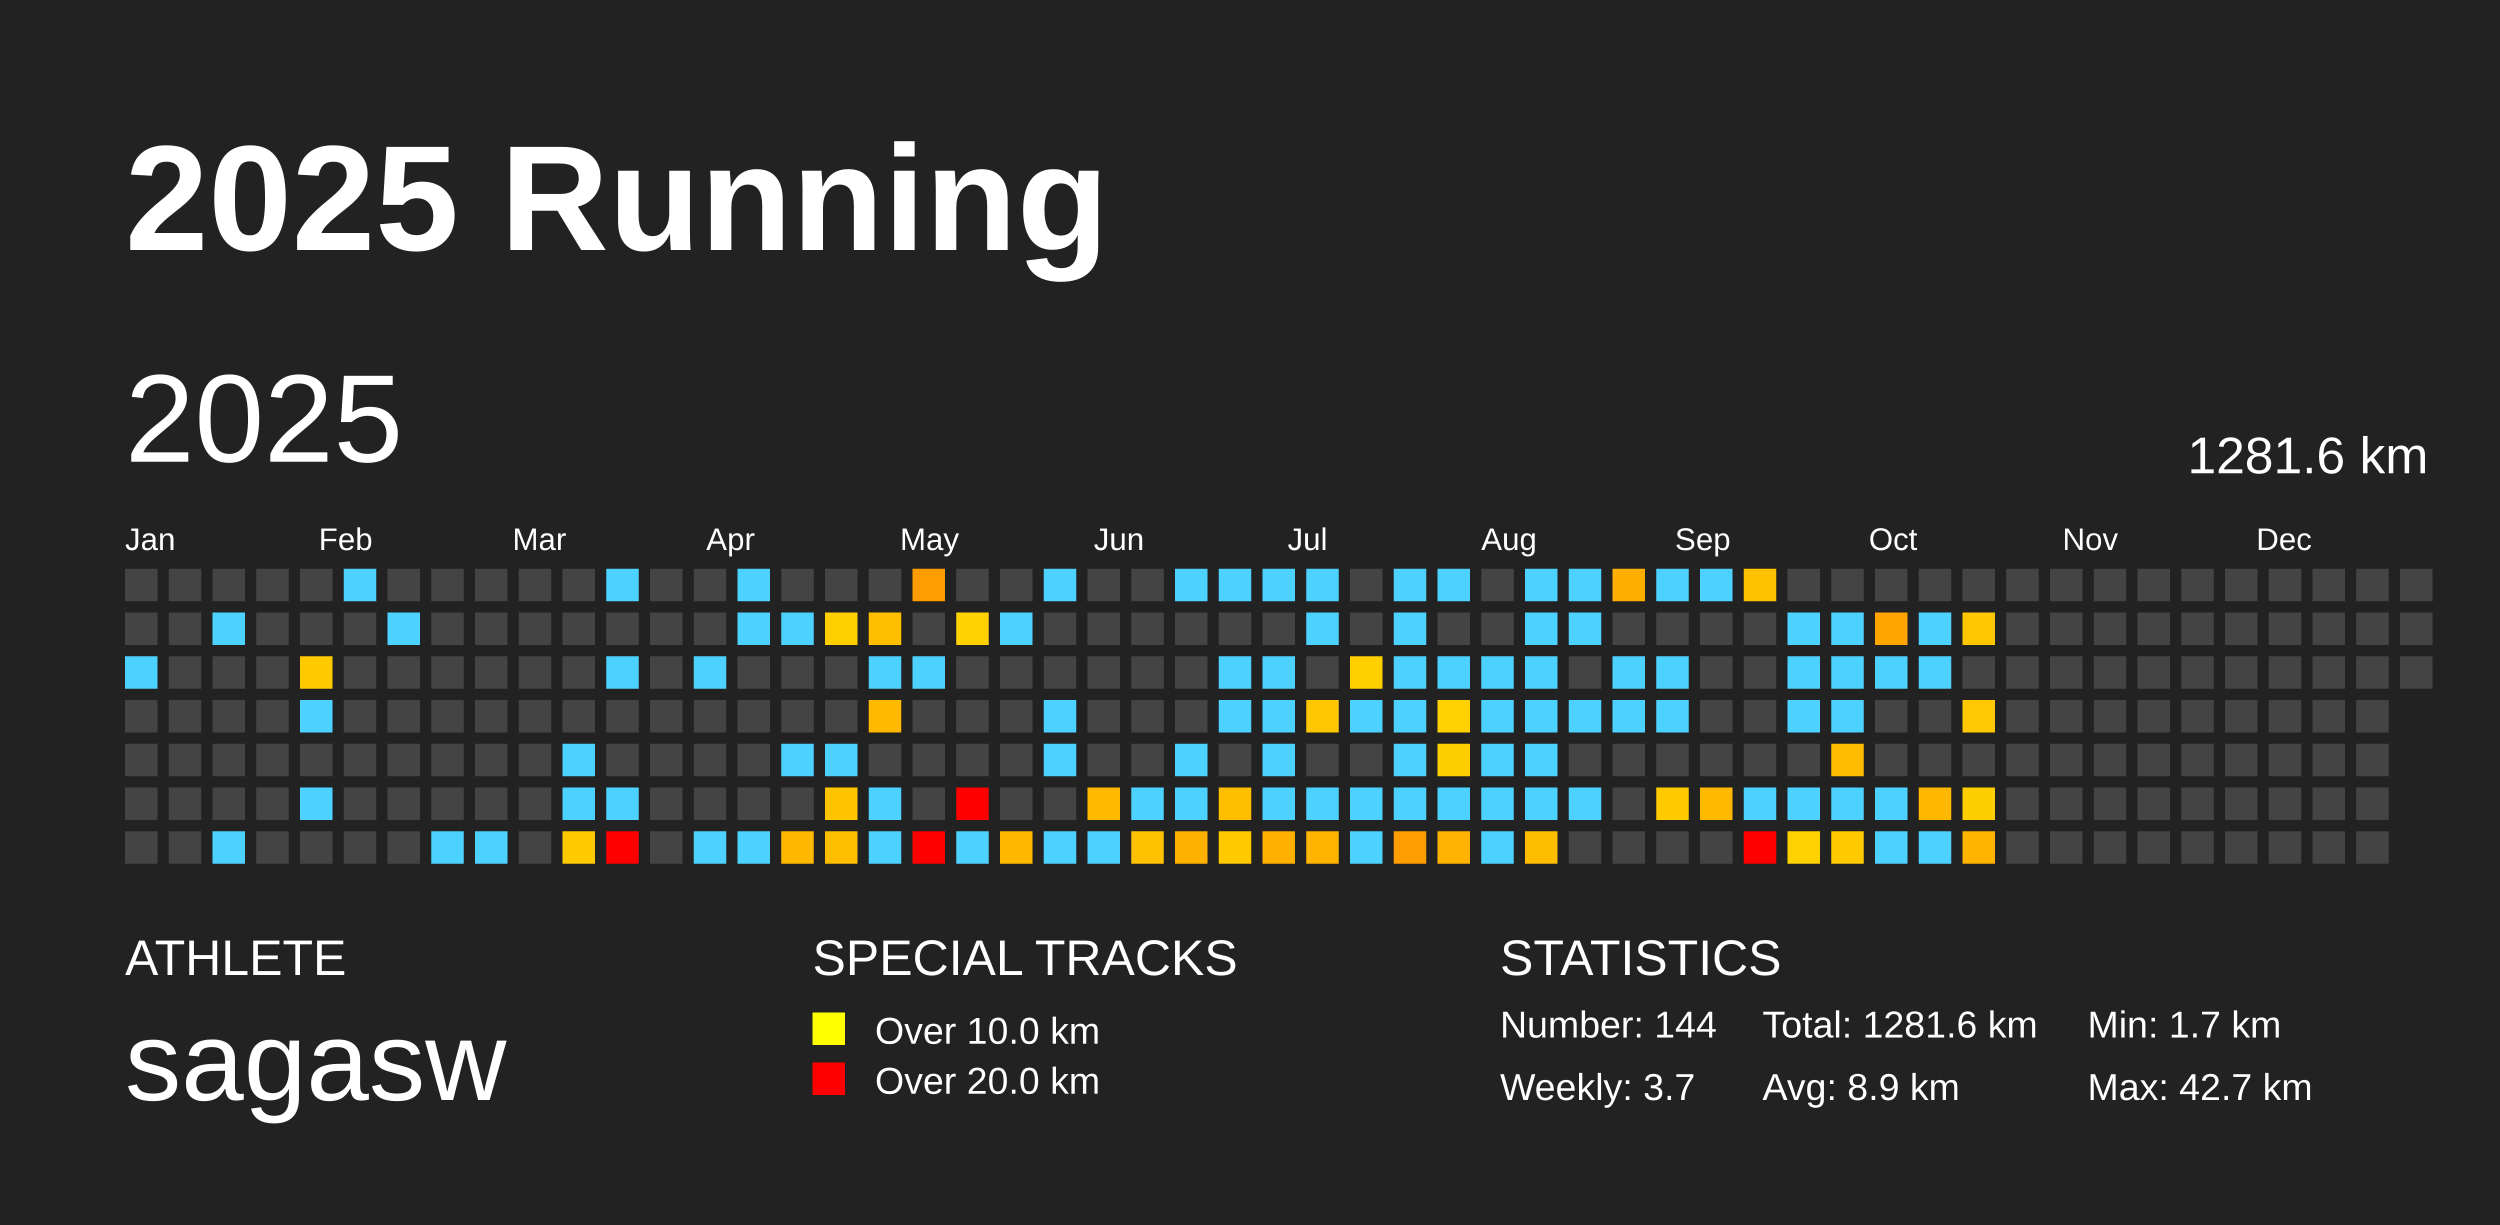
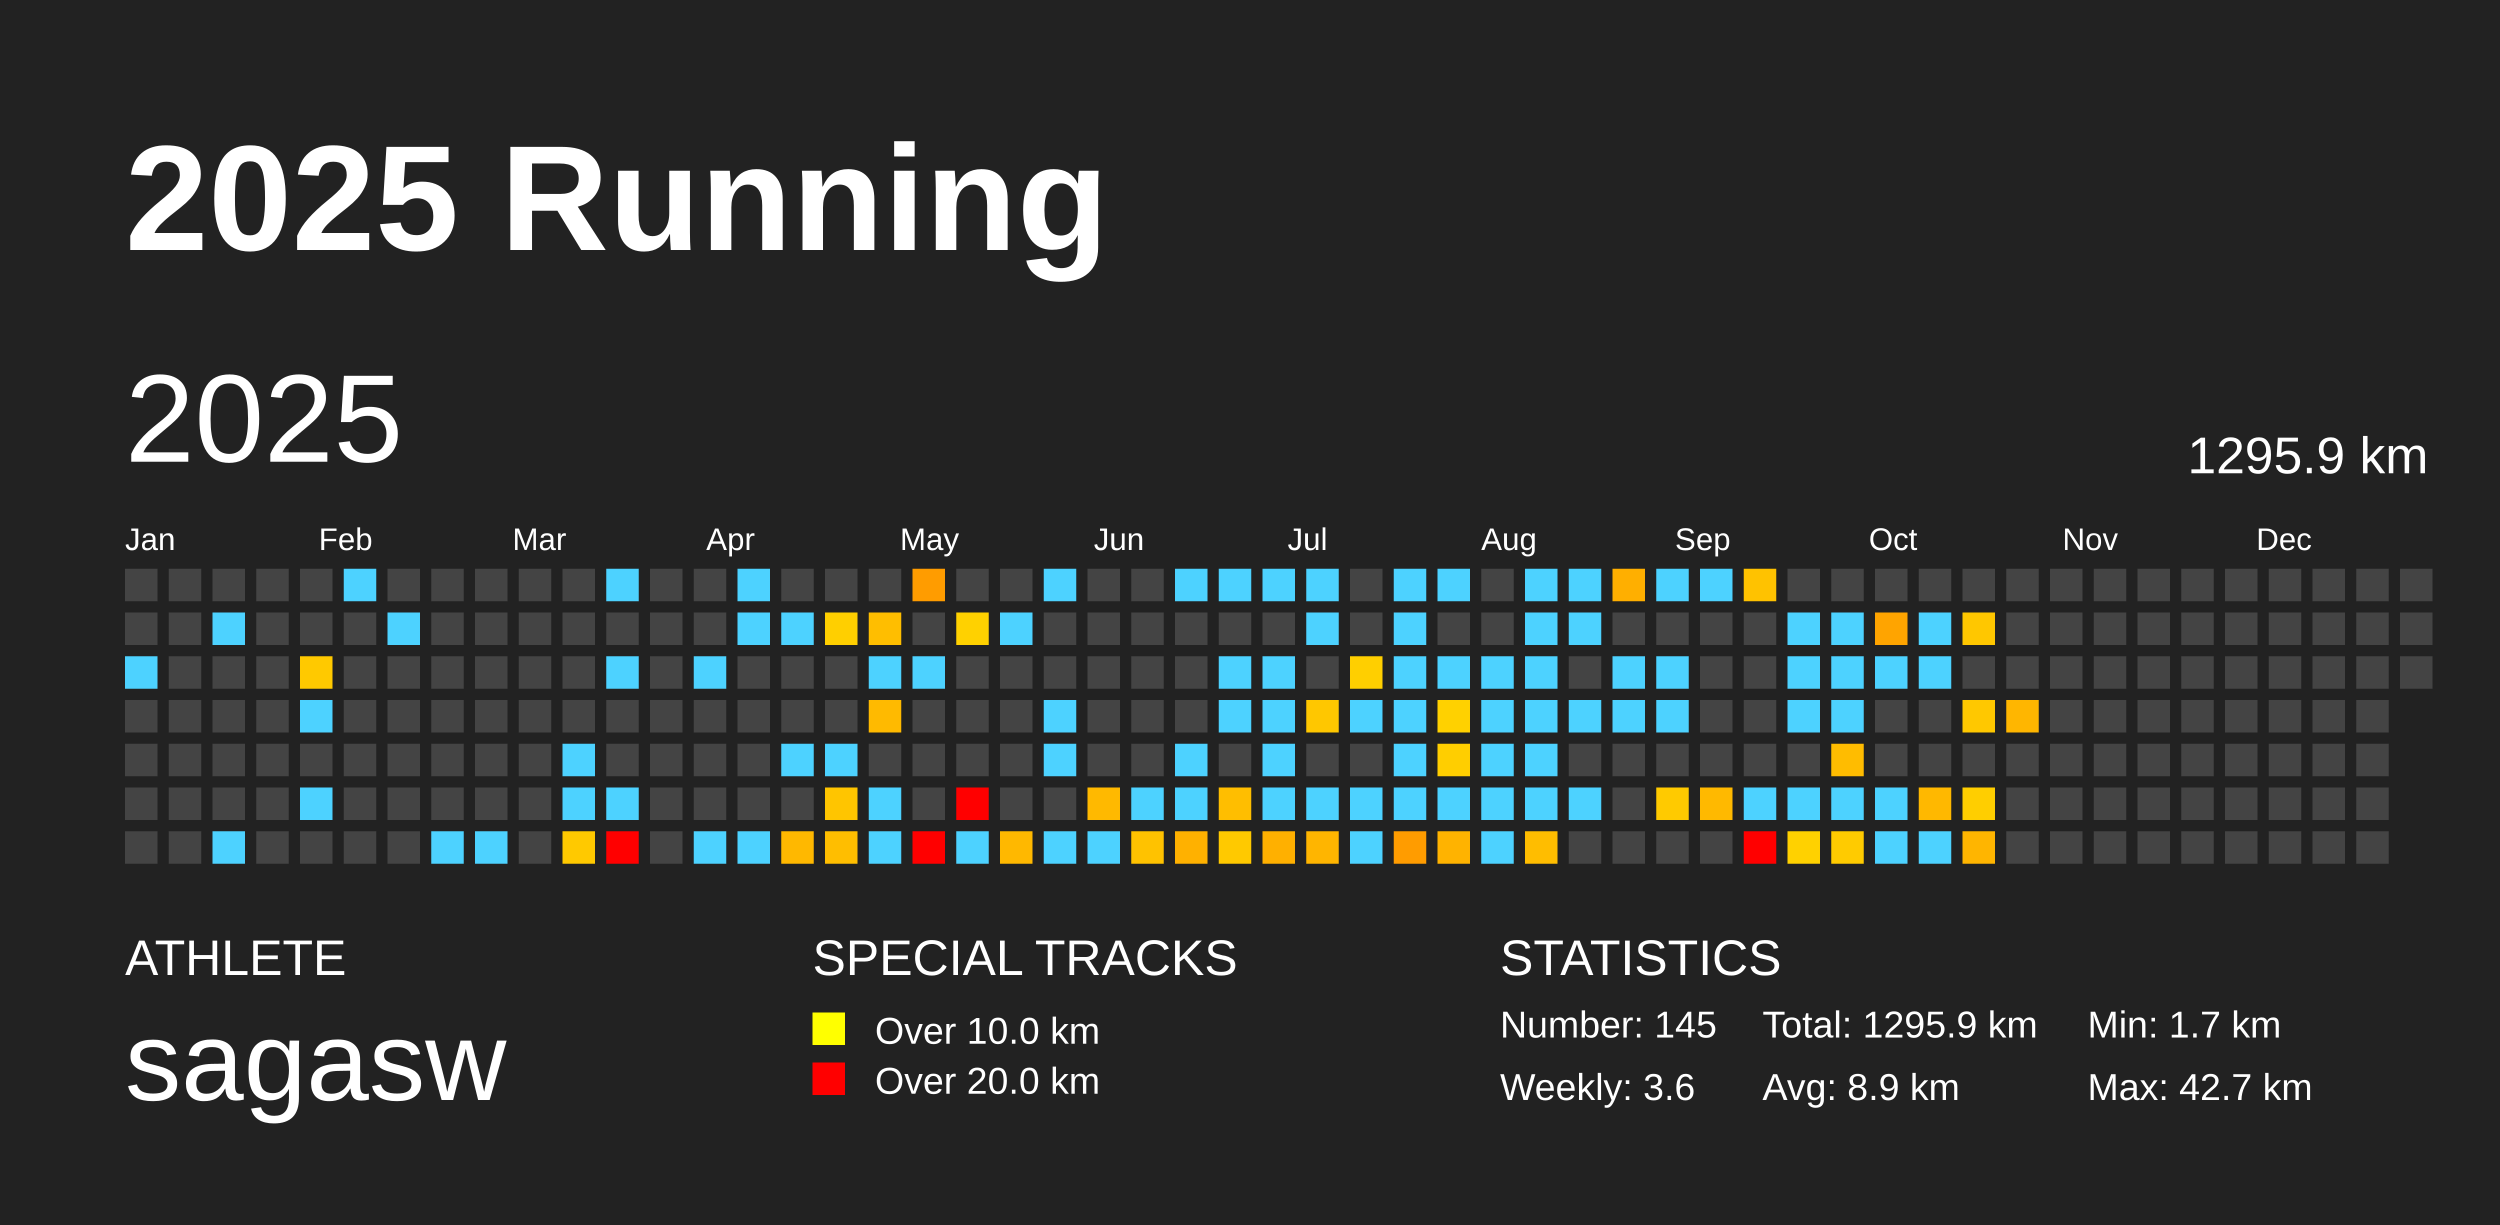
<svg xmlns="http://www.w3.org/2000/svg" baseProfile="full" height="98mm" version="1.1" viewBox="0,0,200,98" width="200mm">
  <defs />
  <rect fill="#222222" height="98" width="200" x="0" y="0" />
  <text fill="#FFFFFF" style="font-size:12px; font-family:Arial; font-weight:bold;" x="10" y="20">2025 Running</text>
  <text fill="#FFFFFF" style="font-size:4px; font-family:Arial" x="10" y="78">ATHLETE</text>
  <text fill="#FFFFFF" style="font-size:9px; font-family:Arial" x="10" y="88">sagasw</text>
  <text fill="#FFFFFF" style="font-size:4px; font-family:Arial" x="65" y="78">SPECIAL TRACKS</text>
  <rect fill="yellow" height="2.6" width="2.6" x="65" y="81" />
  <text fill="#FFFFFF" style="font-size:3px; font-family:Arial" x="70" y="83.5">Over 10.0 km</text>
  <rect fill="red" height="2.6" width="2.6" x="65" y="85" />
  <text fill="#FFFFFF" style="font-size:3px; font-family:Arial" x="70" y="87.5">Over 20.0 km</text>
  <text fill="#FFFFFF" style="font-size:4px; font-family:Arial" x="120" y="78">STATISTICS</text>
-   <text fill="#FFFFFF" style="font-size:3px; font-family:Arial" x="120" y="83">Number: 144</text>
-   <text fill="#FFFFFF" style="font-size:3px; font-family:Arial" x="120" y="88">Weekly: 3.7</text>
-   <text fill="#FFFFFF" style="font-size:3px; font-family:Arial" x="141" y="83">Total: 1281.6 km</text>
+   <text fill="#FFFFFF" style="font-size:3px; font-family:Arial" x="120" y="83">Number: 145</text>
+   <text fill="#FFFFFF" style="font-size:3px; font-family:Arial" x="120" y="88">Weekly: 3.6</text>
+   <text fill="#FFFFFF" style="font-size:3px; font-family:Arial" x="141" y="83">Total: 1295.9 km</text>
  <text fill="#FFFFFF" style="font-size:3px; font-family:Arial" x="141" y="88">Avg: 8.9 km</text>
  <text fill="#FFFFFF" style="font-size:3px; font-family:Arial" x="167" y="83">Min: 1.7 km</text>
  <text fill="#FFFFFF" style="font-size:3px; font-family:Arial" x="167" y="88">Max: 42.7 km</text>
  <text dominant-baseline="hanging" fill="#FFFFFF" style="font-size:10.0px; font-family:Arial;" x="10" y="30">2025</text>
-   <text dominant-baseline="hanging" fill="#FFFFFF" style="font-size:4.125px; font-family:Arial;" x="175" y="35">1281.6 km</text>
+   <text dominant-baseline="hanging" fill="#FFFFFF" style="font-size:4.125px; font-family:Arial;" x="175" y="35">1295.9 km</text>
  <text fill="#FFFFFF" style="font-size:2.5px; font-family:Arial" x="10.0" y="44">Jan</text>
  <text fill="#FFFFFF" style="font-size:2.5px; font-family:Arial" x="25.5" y="44">Feb</text>
  <text fill="#FFFFFF" style="font-size:2.5px; font-family:Arial" x="41.0" y="44">Mar</text>
  <text fill="#FFFFFF" style="font-size:2.5px; font-family:Arial" x="56.5" y="44">Apr</text>
  <text fill="#FFFFFF" style="font-size:2.5px; font-family:Arial" x="72.0" y="44">May</text>
  <text fill="#FFFFFF" style="font-size:2.5px; font-family:Arial" x="87.5" y="44">Jun</text>
  <text fill="#FFFFFF" style="font-size:2.5px; font-family:Arial" x="103.0" y="44">Jul</text>
  <text fill="#FFFFFF" style="font-size:2.5px; font-family:Arial" x="118.5" y="44">Aug</text>
  <text fill="#FFFFFF" style="font-size:2.5px; font-family:Arial" x="134.0" y="44">Sep</text>
  <text fill="#FFFFFF" style="font-size:2.5px; font-family:Arial" x="149.5" y="44">Oct</text>
  <text fill="#FFFFFF" style="font-size:2.5px; font-family:Arial" x="165.0" y="44">Nov</text>
  <text fill="#FFFFFF" style="font-size:2.5px; font-family:Arial" x="180.5" y="44">Dec</text>
  <rect fill="#444444" height="2.6" width="2.6" x="10.0" y="45.5" />
  <rect fill="#444444" height="2.6" width="2.6" x="10.0" y="49.0" />
  <rect fill="#4dd2ff" height="2.6" width="2.6" x="10.0" y="52.5" />
  <rect fill="#444444" height="2.6" width="2.6" x="10.0" y="56.0" />
  <rect fill="#444444" height="2.6" width="2.6" x="10.0" y="59.5" />
  <rect fill="#444444" height="2.6" width="2.6" x="10.0" y="63.0" />
  <rect fill="#444444" height="2.6" width="2.6" x="10.0" y="66.5" />
  <rect fill="#444444" height="2.6" width="2.6" x="13.5" y="45.5" />
  <rect fill="#444444" height="2.6" width="2.6" x="13.5" y="49.0" />
  <rect fill="#444444" height="2.6" width="2.6" x="13.5" y="52.5" />
  <rect fill="#444444" height="2.6" width="2.6" x="13.5" y="56.0" />
  <rect fill="#444444" height="2.6" width="2.6" x="13.5" y="59.5" />
  <rect fill="#444444" height="2.6" width="2.6" x="13.5" y="63.0" />
  <rect fill="#444444" height="2.6" width="2.6" x="13.5" y="66.5" />
  <rect fill="#444444" height="2.6" width="2.6" x="17.0" y="45.5" />
  <rect fill="#4dd2ff" height="2.6" width="2.6" x="17.0" y="49.0" />
  <rect fill="#444444" height="2.6" width="2.6" x="17.0" y="52.5" />
  <rect fill="#444444" height="2.6" width="2.6" x="17.0" y="56.0" />
  <rect fill="#444444" height="2.6" width="2.6" x="17.0" y="59.5" />
  <rect fill="#444444" height="2.6" width="2.6" x="17.0" y="63.0" />
  <rect fill="#4dd2ff" height="2.6" width="2.6" x="17.0" y="66.5" />
  <rect fill="#444444" height="2.6" width="2.6" x="20.5" y="45.5" />
  <rect fill="#444444" height="2.6" width="2.6" x="20.5" y="49.0" />
  <rect fill="#444444" height="2.6" width="2.6" x="20.5" y="52.5" />
  <rect fill="#444444" height="2.6" width="2.6" x="20.5" y="56.0" />
  <rect fill="#444444" height="2.6" width="2.6" x="20.5" y="59.5" />
  <rect fill="#444444" height="2.6" width="2.6" x="20.5" y="63.0" />
  <rect fill="#444444" height="2.6" width="2.6" x="20.5" y="66.5" />
  <rect fill="#444444" height="2.6" width="2.6" x="24.0" y="45.5" />
  <rect fill="#444444" height="2.6" width="2.6" x="24.0" y="49.0" />
  <rect fill="#ffc900" height="2.6" width="2.6" x="24.0" y="52.5" />
  <rect fill="#4dd2ff" height="2.6" width="2.6" x="24.0" y="56.0" />
  <rect fill="#444444" height="2.6" width="2.6" x="24.0" y="59.5" />
  <rect fill="#4dd2ff" height="2.6" width="2.6" x="24.0" y="63.0" />
  <rect fill="#444444" height="2.6" width="2.6" x="24.0" y="66.5" />
  <rect fill="#4dd2ff" height="2.6" width="2.6" x="27.5" y="45.5" />
  <rect fill="#444444" height="2.6" width="2.6" x="27.5" y="49.0" />
  <rect fill="#444444" height="2.6" width="2.6" x="27.5" y="52.5" />
  <rect fill="#444444" height="2.6" width="2.6" x="27.5" y="56.0" />
  <rect fill="#444444" height="2.6" width="2.6" x="27.5" y="59.5" />
  <rect fill="#444444" height="2.6" width="2.6" x="27.5" y="63.0" />
  <rect fill="#444444" height="2.6" width="2.6" x="27.5" y="66.5" />
  <rect fill="#444444" height="2.6" width="2.6" x="31.0" y="45.5" />
  <rect fill="#4dd2ff" height="2.6" width="2.6" x="31.0" y="49.0" />
  <rect fill="#444444" height="2.6" width="2.6" x="31.0" y="52.5" />
  <rect fill="#444444" height="2.6" width="2.6" x="31.0" y="56.0" />
  <rect fill="#444444" height="2.6" width="2.6" x="31.0" y="59.5" />
  <rect fill="#444444" height="2.6" width="2.6" x="31.0" y="63.0" />
  <rect fill="#444444" height="2.6" width="2.6" x="31.0" y="66.5" />
  <rect fill="#444444" height="2.6" width="2.6" x="34.5" y="45.5" />
  <rect fill="#444444" height="2.6" width="2.6" x="34.5" y="49.0" />
  <rect fill="#444444" height="2.6" width="2.6" x="34.5" y="52.5" />
  <rect fill="#444444" height="2.6" width="2.6" x="34.5" y="56.0" />
  <rect fill="#444444" height="2.6" width="2.6" x="34.5" y="59.5" />
  <rect fill="#444444" height="2.6" width="2.6" x="34.5" y="63.0" />
  <rect fill="#4dd2ff" height="2.6" width="2.6" x="34.5" y="66.5" />
  <rect fill="#444444" height="2.6" width="2.6" x="38.0" y="45.5" />
  <rect fill="#444444" height="2.6" width="2.6" x="38.0" y="49.0" />
  <rect fill="#444444" height="2.6" width="2.6" x="38.0" y="52.5" />
  <rect fill="#444444" height="2.6" width="2.6" x="38.0" y="56.0" />
  <rect fill="#444444" height="2.6" width="2.6" x="38.0" y="59.5" />
  <rect fill="#444444" height="2.6" width="2.6" x="38.0" y="63.0" />
  <rect fill="#4dd2ff" height="2.6" width="2.6" x="38.0" y="66.5" />
  <rect fill="#444444" height="2.6" width="2.6" x="41.5" y="45.5" />
  <rect fill="#444444" height="2.6" width="2.6" x="41.5" y="49.0" />
  <rect fill="#444444" height="2.6" width="2.6" x="41.5" y="52.5" />
  <rect fill="#444444" height="2.6" width="2.6" x="41.5" y="56.0" />
  <rect fill="#444444" height="2.6" width="2.6" x="41.5" y="59.5" />
  <rect fill="#444444" height="2.6" width="2.6" x="41.5" y="63.0" />
  <rect fill="#444444" height="2.6" width="2.6" x="41.5" y="66.5" />
  <rect fill="#444444" height="2.6" width="2.6" x="45.0" y="45.5" />
  <rect fill="#444444" height="2.6" width="2.6" x="45.0" y="49.0" />
  <rect fill="#444444" height="2.6" width="2.6" x="45.0" y="52.5" />
  <rect fill="#444444" height="2.6" width="2.6" x="45.0" y="56.0" />
  <rect fill="#4dd2ff" height="2.6" width="2.6" x="45.0" y="59.5" />
  <rect fill="#4dd2ff" height="2.6" width="2.6" x="45.0" y="63.0" />
  <rect fill="#ffc900" height="2.6" width="2.6" x="45.0" y="66.5" />
  <rect fill="#4dd2ff" height="2.6" width="2.6" x="48.5" y="45.5" />
  <rect fill="#444444" height="2.6" width="2.6" x="48.5" y="49.0" />
  <rect fill="#4dd2ff" height="2.6" width="2.6" x="48.5" y="52.5" />
  <rect fill="#444444" height="2.6" width="2.6" x="48.5" y="56.0" />
  <rect fill="#444444" height="2.6" width="2.6" x="48.5" y="59.5" />
  <rect fill="#4dd2ff" height="2.6" width="2.6" x="48.5" y="63.0" />
  <rect fill="red" height="2.6" width="2.6" x="48.5" y="66.5" />
  <rect fill="#444444" height="2.6" width="2.6" x="52.0" y="45.5" />
  <rect fill="#444444" height="2.6" width="2.6" x="52.0" y="49.0" />
  <rect fill="#444444" height="2.6" width="2.6" x="52.0" y="52.5" />
  <rect fill="#444444" height="2.6" width="2.6" x="52.0" y="56.0" />
  <rect fill="#444444" height="2.6" width="2.6" x="52.0" y="59.5" />
  <rect fill="#444444" height="2.6" width="2.6" x="52.0" y="63.0" />
  <rect fill="#444444" height="2.6" width="2.6" x="52.0" y="66.5" />
  <rect fill="#444444" height="2.6" width="2.6" x="55.5" y="45.5" />
  <rect fill="#444444" height="2.6" width="2.6" x="55.5" y="49.0" />
  <rect fill="#4dd2ff" height="2.6" width="2.6" x="55.5" y="52.5" />
  <rect fill="#444444" height="2.6" width="2.6" x="55.5" y="56.0" />
  <rect fill="#444444" height="2.6" width="2.6" x="55.5" y="59.5" />
  <rect fill="#444444" height="2.6" width="2.6" x="55.5" y="63.0" />
  <rect fill="#4dd2ff" height="2.6" width="2.6" x="55.5" y="66.5" />
  <rect fill="#4dd2ff" height="2.6" width="2.6" x="59.0" y="45.5" />
  <rect fill="#4dd2ff" height="2.6" width="2.6" x="59.0" y="49.0" />
  <rect fill="#444444" height="2.6" width="2.6" x="59.0" y="52.5" />
  <rect fill="#444444" height="2.6" width="2.6" x="59.0" y="56.0" />
  <rect fill="#444444" height="2.6" width="2.6" x="59.0" y="59.5" />
  <rect fill="#444444" height="2.6" width="2.6" x="59.0" y="63.0" />
  <rect fill="#4dd2ff" height="2.6" width="2.6" x="59.0" y="66.5" />
  <rect fill="#444444" height="2.6" width="2.6" x="62.5" y="45.5" />
  <rect fill="#4dd2ff" height="2.6" width="2.6" x="62.5" y="49.0" />
  <rect fill="#444444" height="2.6" width="2.6" x="62.5" y="52.5" />
  <rect fill="#444444" height="2.6" width="2.6" x="62.5" y="56.0" />
  <rect fill="#4dd2ff" height="2.6" width="2.6" x="62.5" y="59.5" />
  <rect fill="#444444" height="2.6" width="2.6" x="62.5" y="63.0" />
  <rect fill="#ffb800" height="2.6" width="2.6" x="62.5" y="66.5" />
  <rect fill="#444444" height="2.6" width="2.6" x="66.0" y="45.5" />
  <rect fill="#ffcf00" height="2.6" width="2.6" x="66.0" y="49.0" />
  <rect fill="#444444" height="2.6" width="2.6" x="66.0" y="52.5" />
  <rect fill="#444444" height="2.6" width="2.6" x="66.0" y="56.0" />
  <rect fill="#4dd2ff" height="2.6" width="2.6" x="66.0" y="59.5" />
  <rect fill="#ffc500" height="2.6" width="2.6" x="66.0" y="63.0" />
  <rect fill="#ffbe00" height="2.6" width="2.6" x="66.0" y="66.5" />
  <rect fill="#444444" height="2.6" width="2.6" x="69.5" y="45.5" />
  <rect fill="#ffbe00" height="2.6" width="2.6" x="69.5" y="49.0" />
  <rect fill="#4dd2ff" height="2.6" width="2.6" x="69.5" y="52.5" />
  <rect fill="#ffba00" height="2.6" width="2.6" x="69.5" y="56.0" />
  <rect fill="#444444" height="2.6" width="2.6" x="69.5" y="59.5" />
  <rect fill="#4dd2ff" height="2.6" width="2.6" x="69.5" y="63.0" />
  <rect fill="#4dd2ff" height="2.6" width="2.6" x="69.5" y="66.5" />
  <rect fill="#ff9c00" height="2.6" width="2.6" x="73.0" y="45.5" />
  <rect fill="#444444" height="2.6" width="2.6" x="73.0" y="49.0" />
  <rect fill="#4dd2ff" height="2.6" width="2.6" x="73.0" y="52.5" />
  <rect fill="#444444" height="2.6" width="2.6" x="73.0" y="56.0" />
  <rect fill="#444444" height="2.6" width="2.6" x="73.0" y="59.5" />
  <rect fill="#444444" height="2.6" width="2.6" x="73.0" y="63.0" />
  <rect fill="red" height="2.6" width="2.6" x="73.0" y="66.5" />
  <rect fill="#444444" height="2.6" width="2.6" x="76.5" y="45.5" />
  <rect fill="#ffd100" height="2.6" width="2.6" x="76.5" y="49.0" />
  <rect fill="#444444" height="2.6" width="2.6" x="76.5" y="52.5" />
  <rect fill="#444444" height="2.6" width="2.6" x="76.5" y="56.0" />
  <rect fill="#444444" height="2.6" width="2.6" x="76.5" y="59.5" />
  <rect fill="red" height="2.6" width="2.6" x="76.5" y="63.0" />
  <rect fill="#4dd2ff" height="2.6" width="2.6" x="76.5" y="66.5" />
  <rect fill="#444444" height="2.6" width="2.6" x="80.0" y="45.5" />
  <rect fill="#4dd2ff" height="2.6" width="2.6" x="80.0" y="49.0" />
  <rect fill="#444444" height="2.6" width="2.6" x="80.0" y="52.5" />
  <rect fill="#444444" height="2.6" width="2.6" x="80.0" y="56.0" />
  <rect fill="#444444" height="2.6" width="2.6" x="80.0" y="59.5" />
  <rect fill="#444444" height="2.6" width="2.6" x="80.0" y="63.0" />
  <rect fill="#ffb800" height="2.6" width="2.6" x="80.0" y="66.5" />
  <rect fill="#4dd2ff" height="2.6" width="2.6" x="83.5" y="45.5" />
  <rect fill="#444444" height="2.6" width="2.6" x="83.5" y="49.0" />
  <rect fill="#444444" height="2.6" width="2.6" x="83.5" y="52.5" />
  <rect fill="#4dd2ff" height="2.6" width="2.6" x="83.5" y="56.0" />
  <rect fill="#4dd2ff" height="2.6" width="2.6" x="83.5" y="59.5" />
  <rect fill="#444444" height="2.6" width="2.6" x="83.5" y="63.0" />
  <rect fill="#4dd2ff" height="2.6" width="2.6" x="83.5" y="66.5" />
  <rect fill="#444444" height="2.6" width="2.6" x="87.0" y="45.5" />
  <rect fill="#444444" height="2.6" width="2.6" x="87.0" y="49.0" />
  <rect fill="#444444" height="2.6" width="2.6" x="87.0" y="52.5" />
  <rect fill="#444444" height="2.6" width="2.6" x="87.0" y="56.0" />
  <rect fill="#444444" height="2.6" width="2.6" x="87.0" y="59.5" />
  <rect fill="#ffb900" height="2.6" width="2.6" x="87.0" y="63.0" />
  <rect fill="#4dd2ff" height="2.6" width="2.6" x="87.0" y="66.5" />
  <rect fill="#444444" height="2.6" width="2.6" x="90.5" y="45.5" />
  <rect fill="#444444" height="2.6" width="2.6" x="90.5" y="49.0" />
  <rect fill="#444444" height="2.6" width="2.6" x="90.5" y="52.5" />
  <rect fill="#444444" height="2.6" width="2.6" x="90.5" y="56.0" />
  <rect fill="#444444" height="2.6" width="2.6" x="90.5" y="59.5" />
  <rect fill="#4dd2ff" height="2.6" width="2.6" x="90.5" y="63.0" />
  <rect fill="#ffc200" height="2.6" width="2.6" x="90.5" y="66.5" />
  <rect fill="#4dd2ff" height="2.6" width="2.6" x="94.0" y="45.5" />
  <rect fill="#444444" height="2.6" width="2.6" x="94.0" y="49.0" />
  <rect fill="#444444" height="2.6" width="2.6" x="94.0" y="52.5" />
  <rect fill="#444444" height="2.6" width="2.6" x="94.0" y="56.0" />
  <rect fill="#4dd2ff" height="2.6" width="2.6" x="94.0" y="59.5" />
  <rect fill="#4dd2ff" height="2.6" width="2.6" x="94.0" y="63.0" />
  <rect fill="#ffb100" height="2.6" width="2.6" x="94.0" y="66.5" />
  <rect fill="#4dd2ff" height="2.6" width="2.6" x="97.5" y="45.5" />
  <rect fill="#444444" height="2.6" width="2.6" x="97.5" y="49.0" />
  <rect fill="#4dd2ff" height="2.6" width="2.6" x="97.5" y="52.5" />
  <rect fill="#4dd2ff" height="2.6" width="2.6" x="97.5" y="56.0" />
  <rect fill="#444444" height="2.6" width="2.6" x="97.5" y="59.5" />
  <rect fill="#ffbe00" height="2.6" width="2.6" x="97.5" y="63.0" />
  <rect fill="#ffc900" height="2.6" width="2.6" x="97.5" y="66.5" />
  <rect fill="#4dd2ff" height="2.6" width="2.6" x="101.0" y="45.5" />
  <rect fill="#444444" height="2.6" width="2.6" x="101.0" y="49.0" />
  <rect fill="#4dd2ff" height="2.6" width="2.6" x="101.0" y="52.5" />
  <rect fill="#4dd2ff" height="2.6" width="2.6" x="101.0" y="56.0" />
  <rect fill="#4dd2ff" height="2.6" width="2.6" x="101.0" y="59.5" />
  <rect fill="#4dd2ff" height="2.6" width="2.6" x="101.0" y="63.0" />
  <rect fill="#ffb000" height="2.6" width="2.6" x="101.0" y="66.5" />
  <rect fill="#4dd2ff" height="2.6" width="2.6" x="104.5" y="45.5" />
  <rect fill="#4dd2ff" height="2.6" width="2.6" x="104.5" y="49.0" />
  <rect fill="#444444" height="2.6" width="2.6" x="104.5" y="52.5" />
  <rect fill="#ffc700" height="2.6" width="2.6" x="104.5" y="56.0" />
  <rect fill="#444444" height="2.6" width="2.6" x="104.5" y="59.5" />
  <rect fill="#4dd2ff" height="2.6" width="2.6" x="104.5" y="63.0" />
  <rect fill="#ffb500" height="2.6" width="2.6" x="104.5" y="66.5" />
  <rect fill="#444444" height="2.6" width="2.6" x="108.0" y="45.5" />
  <rect fill="#444444" height="2.6" width="2.6" x="108.0" y="49.0" />
  <rect fill="#ffcf00" height="2.6" width="2.6" x="108.0" y="52.5" />
  <rect fill="#4dd2ff" height="2.6" width="2.6" x="108.0" y="56.0" />
  <rect fill="#444444" height="2.6" width="2.6" x="108.0" y="59.5" />
  <rect fill="#4dd2ff" height="2.6" width="2.6" x="108.0" y="63.0" />
  <rect fill="#4dd2ff" height="2.6" width="2.6" x="108.0" y="66.5" />
  <rect fill="#4dd2ff" height="2.6" width="2.6" x="111.5" y="45.5" />
  <rect fill="#4dd2ff" height="2.6" width="2.6" x="111.5" y="49.0" />
  <rect fill="#4dd2ff" height="2.6" width="2.6" x="111.5" y="52.5" />
  <rect fill="#4dd2ff" height="2.6" width="2.6" x="111.5" y="56.0" />
  <rect fill="#4dd2ff" height="2.6" width="2.6" x="111.5" y="59.5" />
  <rect fill="#4dd2ff" height="2.6" width="2.6" x="111.5" y="63.0" />
  <rect fill="#ff9c00" height="2.6" width="2.6" x="111.5" y="66.5" />
  <rect fill="#4dd2ff" height="2.6" width="2.6" x="115.0" y="45.5" />
  <rect fill="#444444" height="2.6" width="2.6" x="115.0" y="49.0" />
  <rect fill="#4dd2ff" height="2.6" width="2.6" x="115.0" y="52.5" />
  <rect fill="#ffd100" height="2.6" width="2.6" x="115.0" y="56.0" />
  <rect fill="#ffce00" height="2.6" width="2.6" x="115.0" y="59.5" />
  <rect fill="#4dd2ff" height="2.6" width="2.6" x="115.0" y="63.0" />
  <rect fill="#ffb300" height="2.6" width="2.6" x="115.0" y="66.5" />
  <rect fill="#444444" height="2.6" width="2.6" x="118.5" y="45.5" />
  <rect fill="#444444" height="2.6" width="2.6" x="118.5" y="49.0" />
  <rect fill="#4dd2ff" height="2.6" width="2.6" x="118.5" y="52.5" />
  <rect fill="#4dd2ff" height="2.6" width="2.6" x="118.5" y="56.0" />
  <rect fill="#4dd2ff" height="2.6" width="2.6" x="118.5" y="59.5" />
  <rect fill="#4dd2ff" height="2.6" width="2.6" x="118.5" y="63.0" />
  <rect fill="#4dd2ff" height="2.6" width="2.6" x="118.5" y="66.5" />
  <rect fill="#4dd2ff" height="2.6" width="2.6" x="122.0" y="45.5" />
  <rect fill="#4dd2ff" height="2.6" width="2.6" x="122.0" y="49.0" />
  <rect fill="#4dd2ff" height="2.6" width="2.6" x="122.0" y="52.5" />
  <rect fill="#4dd2ff" height="2.6" width="2.6" x="122.0" y="56.0" />
  <rect fill="#4dd2ff" height="2.6" width="2.6" x="122.0" y="59.5" />
  <rect fill="#4dd2ff" height="2.6" width="2.6" x="122.0" y="63.0" />
  <rect fill="#ffbd00" height="2.6" width="2.6" x="122.0" y="66.5" />
  <rect fill="#4dd2ff" height="2.6" width="2.6" x="125.5" y="45.5" />
  <rect fill="#4dd2ff" height="2.6" width="2.6" x="125.5" y="49.0" />
  <rect fill="#444444" height="2.6" width="2.6" x="125.5" y="52.5" />
  <rect fill="#4dd2ff" height="2.6" width="2.6" x="125.5" y="56.0" />
  <rect fill="#444444" height="2.6" width="2.6" x="125.5" y="59.5" />
  <rect fill="#4dd2ff" height="2.6" width="2.6" x="125.5" y="63.0" />
  <rect fill="#444444" height="2.6" width="2.6" x="125.5" y="66.5" />
  <rect fill="#ffaf00" height="2.6" width="2.6" x="129.0" y="45.5" />
  <rect fill="#444444" height="2.6" width="2.6" x="129.0" y="49.0" />
  <rect fill="#4dd2ff" height="2.6" width="2.6" x="129.0" y="52.5" />
  <rect fill="#4dd2ff" height="2.6" width="2.6" x="129.0" y="56.0" />
  <rect fill="#444444" height="2.6" width="2.6" x="129.0" y="59.5" />
  <rect fill="#444444" height="2.6" width="2.6" x="129.0" y="63.0" />
  <rect fill="#444444" height="2.6" width="2.6" x="129.0" y="66.5" />
  <rect fill="#4dd2ff" height="2.6" width="2.6" x="132.5" y="45.5" />
  <rect fill="#444444" height="2.6" width="2.6" x="132.5" y="49.0" />
  <rect fill="#4dd2ff" height="2.6" width="2.6" x="132.5" y="52.5" />
  <rect fill="#4dd2ff" height="2.6" width="2.6" x="132.5" y="56.0" />
  <rect fill="#444444" height="2.6" width="2.6" x="132.5" y="59.5" />
  <rect fill="#ffca00" height="2.6" width="2.6" x="132.5" y="63.0" />
  <rect fill="#444444" height="2.6" width="2.6" x="132.5" y="66.5" />
  <rect fill="#4dd2ff" height="2.6" width="2.6" x="136.0" y="45.5" />
  <rect fill="#444444" height="2.6" width="2.6" x="136.0" y="49.0" />
  <rect fill="#444444" height="2.6" width="2.6" x="136.0" y="52.5" />
  <rect fill="#444444" height="2.6" width="2.6" x="136.0" y="56.0" />
  <rect fill="#444444" height="2.6" width="2.6" x="136.0" y="59.5" />
  <rect fill="#ffb900" height="2.6" width="2.6" x="136.0" y="63.0" />
  <rect fill="#444444" height="2.6" width="2.6" x="136.0" y="66.5" />
  <rect fill="#ffc200" height="2.6" width="2.6" x="139.5" y="45.5" />
  <rect fill="#444444" height="2.6" width="2.6" x="139.5" y="49.0" />
  <rect fill="#444444" height="2.6" width="2.6" x="139.5" y="52.5" />
  <rect fill="#444444" height="2.6" width="2.6" x="139.5" y="56.0" />
  <rect fill="#444444" height="2.6" width="2.6" x="139.5" y="59.5" />
  <rect fill="#4dd2ff" height="2.6" width="2.6" x="139.5" y="63.0" />
  <rect fill="red" height="2.6" width="2.6" x="139.5" y="66.5" />
  <rect fill="#444444" height="2.6" width="2.6" x="143.0" y="45.5" />
  <rect fill="#4dd2ff" height="2.6" width="2.6" x="143.0" y="49.0" />
  <rect fill="#4dd2ff" height="2.6" width="2.6" x="143.0" y="52.5" />
  <rect fill="#4dd2ff" height="2.6" width="2.6" x="143.0" y="56.0" />
  <rect fill="#444444" height="2.6" width="2.6" x="143.0" y="59.5" />
  <rect fill="#4dd2ff" height="2.6" width="2.6" x="143.0" y="63.0" />
  <rect fill="#ffd100" height="2.6" width="2.6" x="143.0" y="66.5" />
  <rect fill="#444444" height="2.6" width="2.6" x="146.5" y="45.5" />
  <rect fill="#4dd2ff" height="2.6" width="2.6" x="146.5" y="49.0" />
  <rect fill="#4dd2ff" height="2.6" width="2.6" x="146.5" y="52.5" />
  <rect fill="#4dd2ff" height="2.6" width="2.6" x="146.5" y="56.0" />
  <rect fill="#ffbc00" height="2.6" width="2.6" x="146.5" y="59.5" />
  <rect fill="#4dd2ff" height="2.6" width="2.6" x="146.5" y="63.0" />
  <rect fill="#ffcb00" height="2.6" width="2.6" x="146.5" y="66.5" />
  <rect fill="#444444" height="2.6" width="2.6" x="150.0" y="45.5" />
  <rect fill="#ffa400" height="2.6" width="2.6" x="150.0" y="49.0" />
  <rect fill="#4dd2ff" height="2.6" width="2.6" x="150.0" y="52.5" />
  <rect fill="#444444" height="2.6" width="2.6" x="150.0" y="56.0" />
  <rect fill="#444444" height="2.6" width="2.6" x="150.0" y="59.5" />
  <rect fill="#4dd2ff" height="2.6" width="2.6" x="150.0" y="63.0" />
  <rect fill="#4dd2ff" height="2.6" width="2.6" x="150.0" y="66.5" />
  <rect fill="#444444" height="2.6" width="2.6" x="153.5" y="45.5" />
  <rect fill="#4dd2ff" height="2.6" width="2.6" x="153.5" y="49.0" />
  <rect fill="#4dd2ff" height="2.6" width="2.6" x="153.5" y="52.5" />
  <rect fill="#444444" height="2.6" width="2.6" x="153.5" y="56.0" />
  <rect fill="#444444" height="2.6" width="2.6" x="153.5" y="59.5" />
  <rect fill="#ffb800" height="2.6" width="2.6" x="153.5" y="63.0" />
  <rect fill="#4dd2ff" height="2.6" width="2.6" x="153.5" y="66.5" />
  <rect fill="#444444" height="2.6" width="2.6" x="157.0" y="45.5" />
  <rect fill="#ffc700" height="2.6" width="2.6" x="157.0" y="49.0" />
  <rect fill="#444444" height="2.6" width="2.6" x="157.0" y="52.5" />
  <rect fill="#ffc800" height="2.6" width="2.6" x="157.0" y="56.0" />
  <rect fill="#444444" height="2.6" width="2.6" x="157.0" y="59.5" />
  <rect fill="#ffce00" height="2.6" width="2.6" x="157.0" y="63.0" />
  <rect fill="#ffb500" height="2.6" width="2.6" x="157.0" y="66.5" />
  <rect fill="#444444" height="2.6" width="2.6" x="160.5" y="45.5" />
  <rect fill="#444444" height="2.6" width="2.6" x="160.5" y="49.0" />
  <rect fill="#444444" height="2.6" width="2.6" x="160.5" y="52.5" />
-   <rect fill="#444444" height="2.6" width="2.6" x="160.5" y="56.0" />
+   <rect fill="#ffb600" height="2.6" width="2.6" x="160.5" y="56.0" />
  <rect fill="#444444" height="2.6" width="2.6" x="160.5" y="59.5" />
  <rect fill="#444444" height="2.6" width="2.6" x="160.5" y="63.0" />
  <rect fill="#444444" height="2.6" width="2.6" x="160.5" y="66.5" />
  <rect fill="#444444" height="2.6" width="2.6" x="164.0" y="45.5" />
  <rect fill="#444444" height="2.6" width="2.6" x="164.0" y="49.0" />
  <rect fill="#444444" height="2.6" width="2.6" x="164.0" y="52.5" />
  <rect fill="#444444" height="2.6" width="2.6" x="164.0" y="56.0" />
  <rect fill="#444444" height="2.6" width="2.6" x="164.0" y="59.5" />
  <rect fill="#444444" height="2.6" width="2.6" x="164.0" y="63.0" />
  <rect fill="#444444" height="2.6" width="2.6" x="164.0" y="66.5" />
  <rect fill="#444444" height="2.6" width="2.6" x="167.5" y="45.5" />
  <rect fill="#444444" height="2.6" width="2.6" x="167.5" y="49.0" />
  <rect fill="#444444" height="2.6" width="2.6" x="167.5" y="52.5" />
  <rect fill="#444444" height="2.6" width="2.6" x="167.5" y="56.0" />
  <rect fill="#444444" height="2.6" width="2.6" x="167.5" y="59.5" />
  <rect fill="#444444" height="2.6" width="2.6" x="167.5" y="63.0" />
  <rect fill="#444444" height="2.6" width="2.6" x="167.5" y="66.5" />
  <rect fill="#444444" height="2.6" width="2.6" x="171.0" y="45.5" />
  <rect fill="#444444" height="2.6" width="2.6" x="171.0" y="49.0" />
  <rect fill="#444444" height="2.6" width="2.6" x="171.0" y="52.5" />
  <rect fill="#444444" height="2.6" width="2.6" x="171.0" y="56.0" />
  <rect fill="#444444" height="2.6" width="2.6" x="171.0" y="59.5" />
  <rect fill="#444444" height="2.6" width="2.6" x="171.0" y="63.0" />
  <rect fill="#444444" height="2.6" width="2.6" x="171.0" y="66.5" />
  <rect fill="#444444" height="2.6" width="2.6" x="174.5" y="45.5" />
  <rect fill="#444444" height="2.6" width="2.6" x="174.5" y="49.0" />
  <rect fill="#444444" height="2.6" width="2.6" x="174.5" y="52.5" />
  <rect fill="#444444" height="2.6" width="2.6" x="174.5" y="56.0" />
  <rect fill="#444444" height="2.6" width="2.6" x="174.5" y="59.5" />
  <rect fill="#444444" height="2.6" width="2.6" x="174.5" y="63.0" />
  <rect fill="#444444" height="2.6" width="2.6" x="174.5" y="66.5" />
  <rect fill="#444444" height="2.6" width="2.6" x="178.0" y="45.5" />
  <rect fill="#444444" height="2.6" width="2.6" x="178.0" y="49.0" />
  <rect fill="#444444" height="2.6" width="2.6" x="178.0" y="52.5" />
  <rect fill="#444444" height="2.6" width="2.6" x="178.0" y="56.0" />
  <rect fill="#444444" height="2.6" width="2.6" x="178.0" y="59.5" />
  <rect fill="#444444" height="2.6" width="2.6" x="178.0" y="63.0" />
  <rect fill="#444444" height="2.6" width="2.6" x="178.0" y="66.5" />
  <rect fill="#444444" height="2.6" width="2.6" x="181.5" y="45.5" />
  <rect fill="#444444" height="2.6" width="2.6" x="181.5" y="49.0" />
  <rect fill="#444444" height="2.6" width="2.6" x="181.5" y="52.5" />
  <rect fill="#444444" height="2.6" width="2.6" x="181.5" y="56.0" />
  <rect fill="#444444" height="2.6" width="2.6" x="181.5" y="59.5" />
  <rect fill="#444444" height="2.6" width="2.6" x="181.5" y="63.0" />
  <rect fill="#444444" height="2.6" width="2.6" x="181.5" y="66.5" />
  <rect fill="#444444" height="2.6" width="2.6" x="185.0" y="45.5" />
  <rect fill="#444444" height="2.6" width="2.6" x="185.0" y="49.0" />
  <rect fill="#444444" height="2.6" width="2.6" x="185.0" y="52.5" />
  <rect fill="#444444" height="2.6" width="2.6" x="185.0" y="56.0" />
  <rect fill="#444444" height="2.6" width="2.6" x="185.0" y="59.5" />
  <rect fill="#444444" height="2.6" width="2.6" x="185.0" y="63.0" />
  <rect fill="#444444" height="2.6" width="2.6" x="185.0" y="66.5" />
  <rect fill="#444444" height="2.6" width="2.6" x="188.5" y="45.5" />
  <rect fill="#444444" height="2.6" width="2.6" x="188.5" y="49.0" />
  <rect fill="#444444" height="2.6" width="2.6" x="188.5" y="52.5" />
  <rect fill="#444444" height="2.6" width="2.6" x="188.5" y="56.0" />
  <rect fill="#444444" height="2.6" width="2.6" x="188.5" y="59.5" />
  <rect fill="#444444" height="2.6" width="2.6" x="188.5" y="63.0" />
  <rect fill="#444444" height="2.6" width="2.6" x="188.5" y="66.5" />
  <rect fill="#444444" height="2.6" width="2.6" x="192.0" y="45.5" />
  <rect fill="#444444" height="2.6" width="2.6" x="192.0" y="49.0" />
  <rect fill="#444444" height="2.6" width="2.6" x="192.0" y="52.5" />
</svg>
